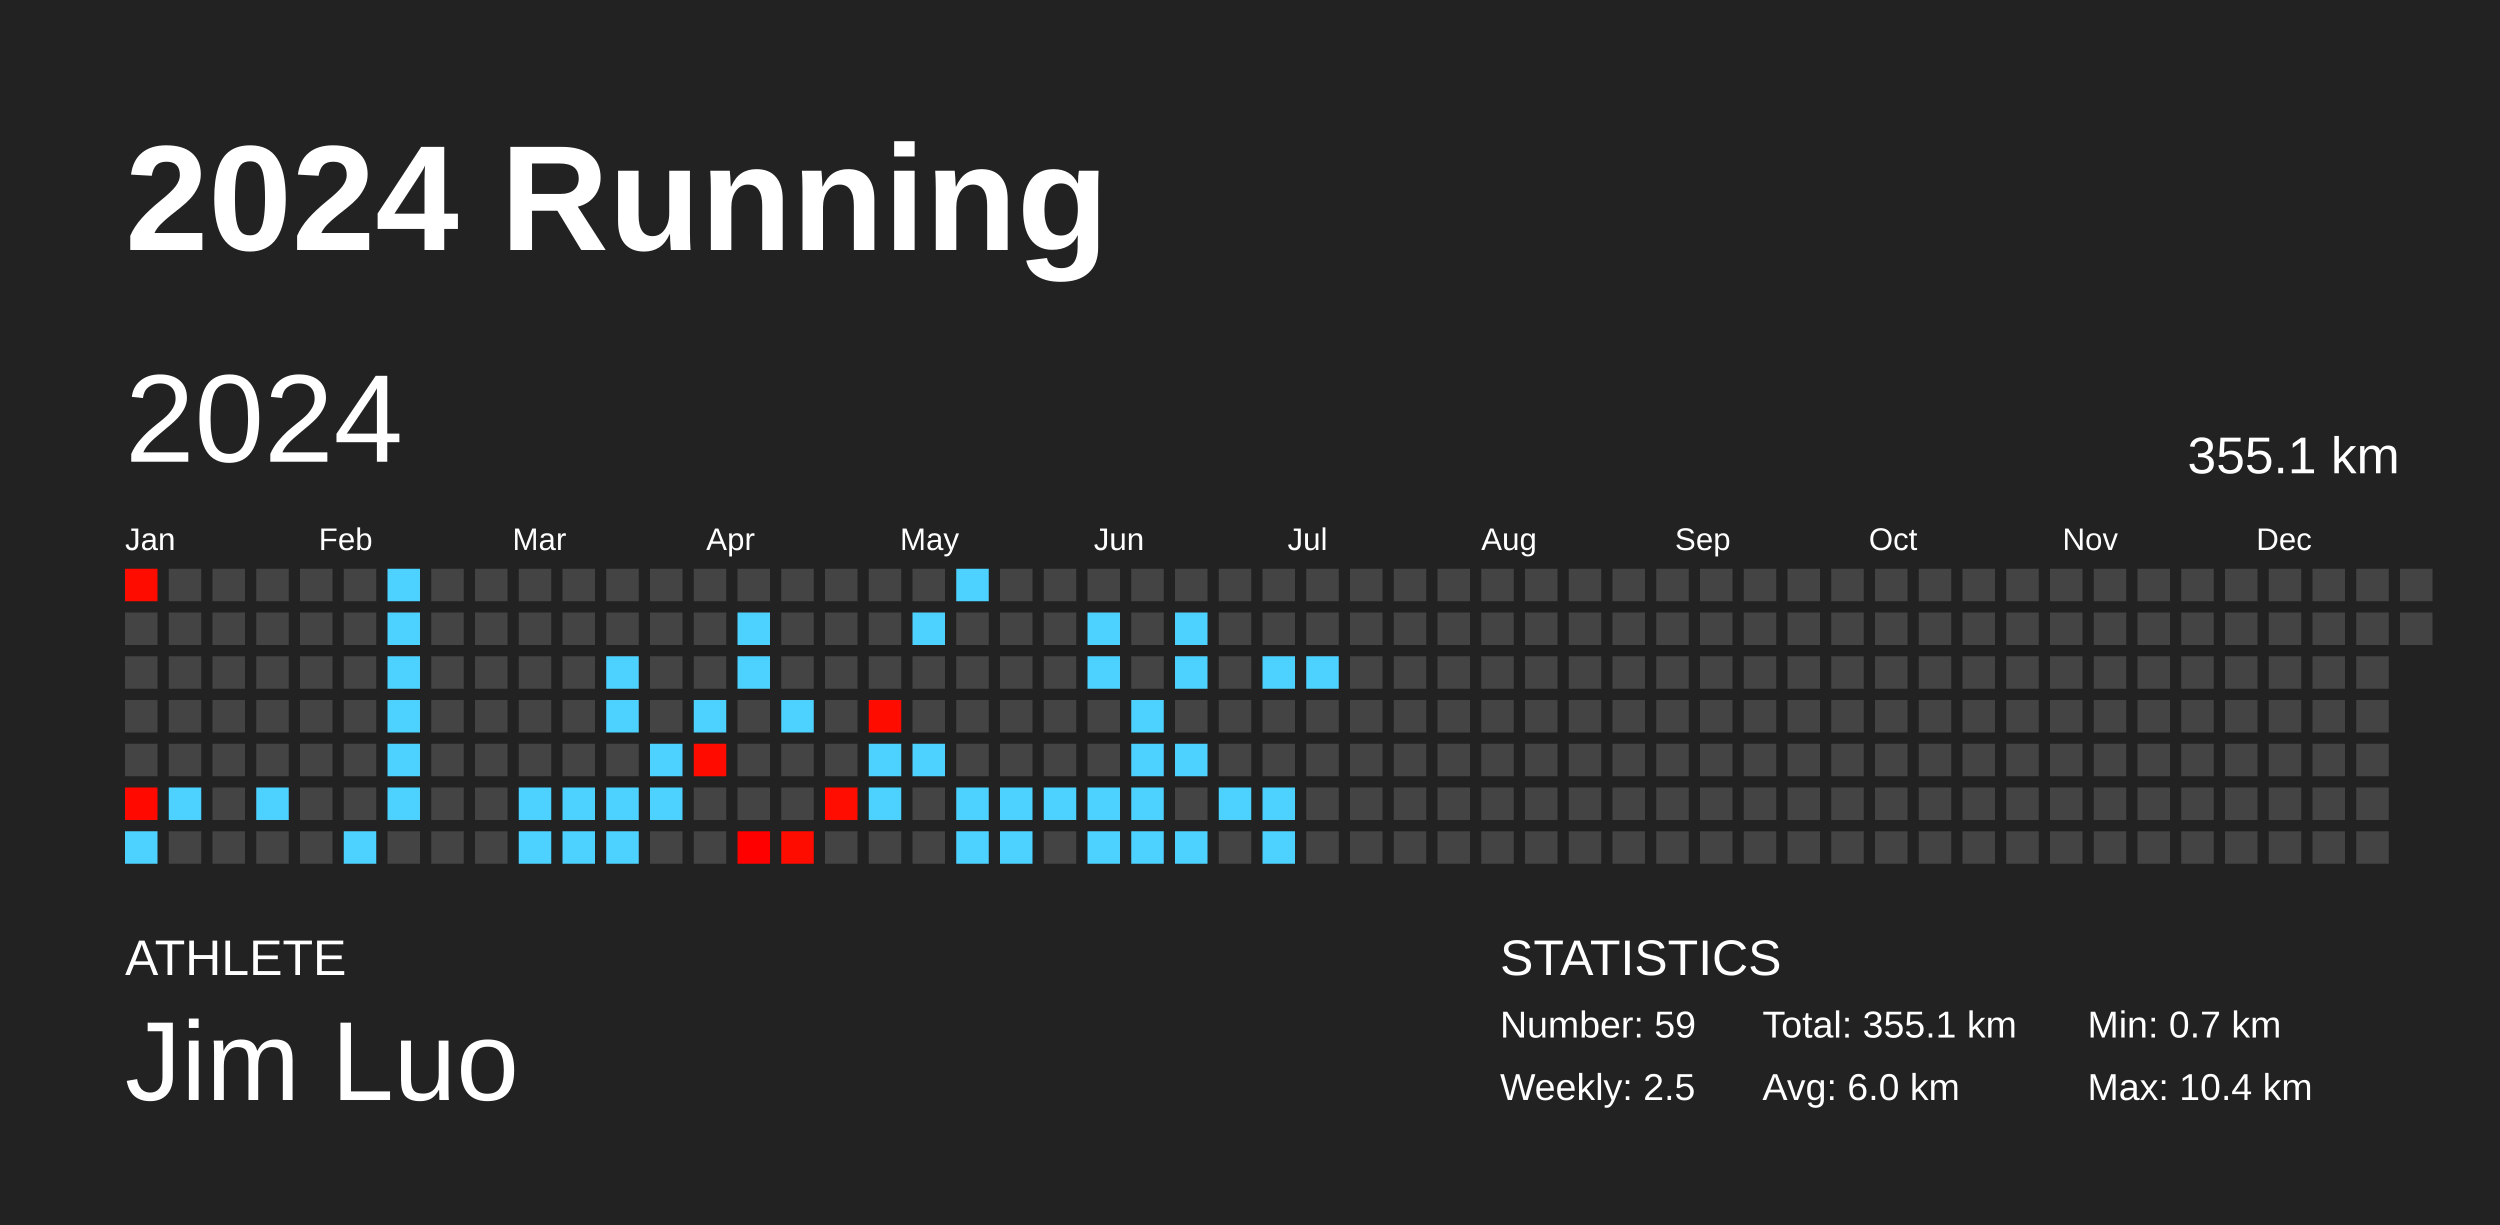
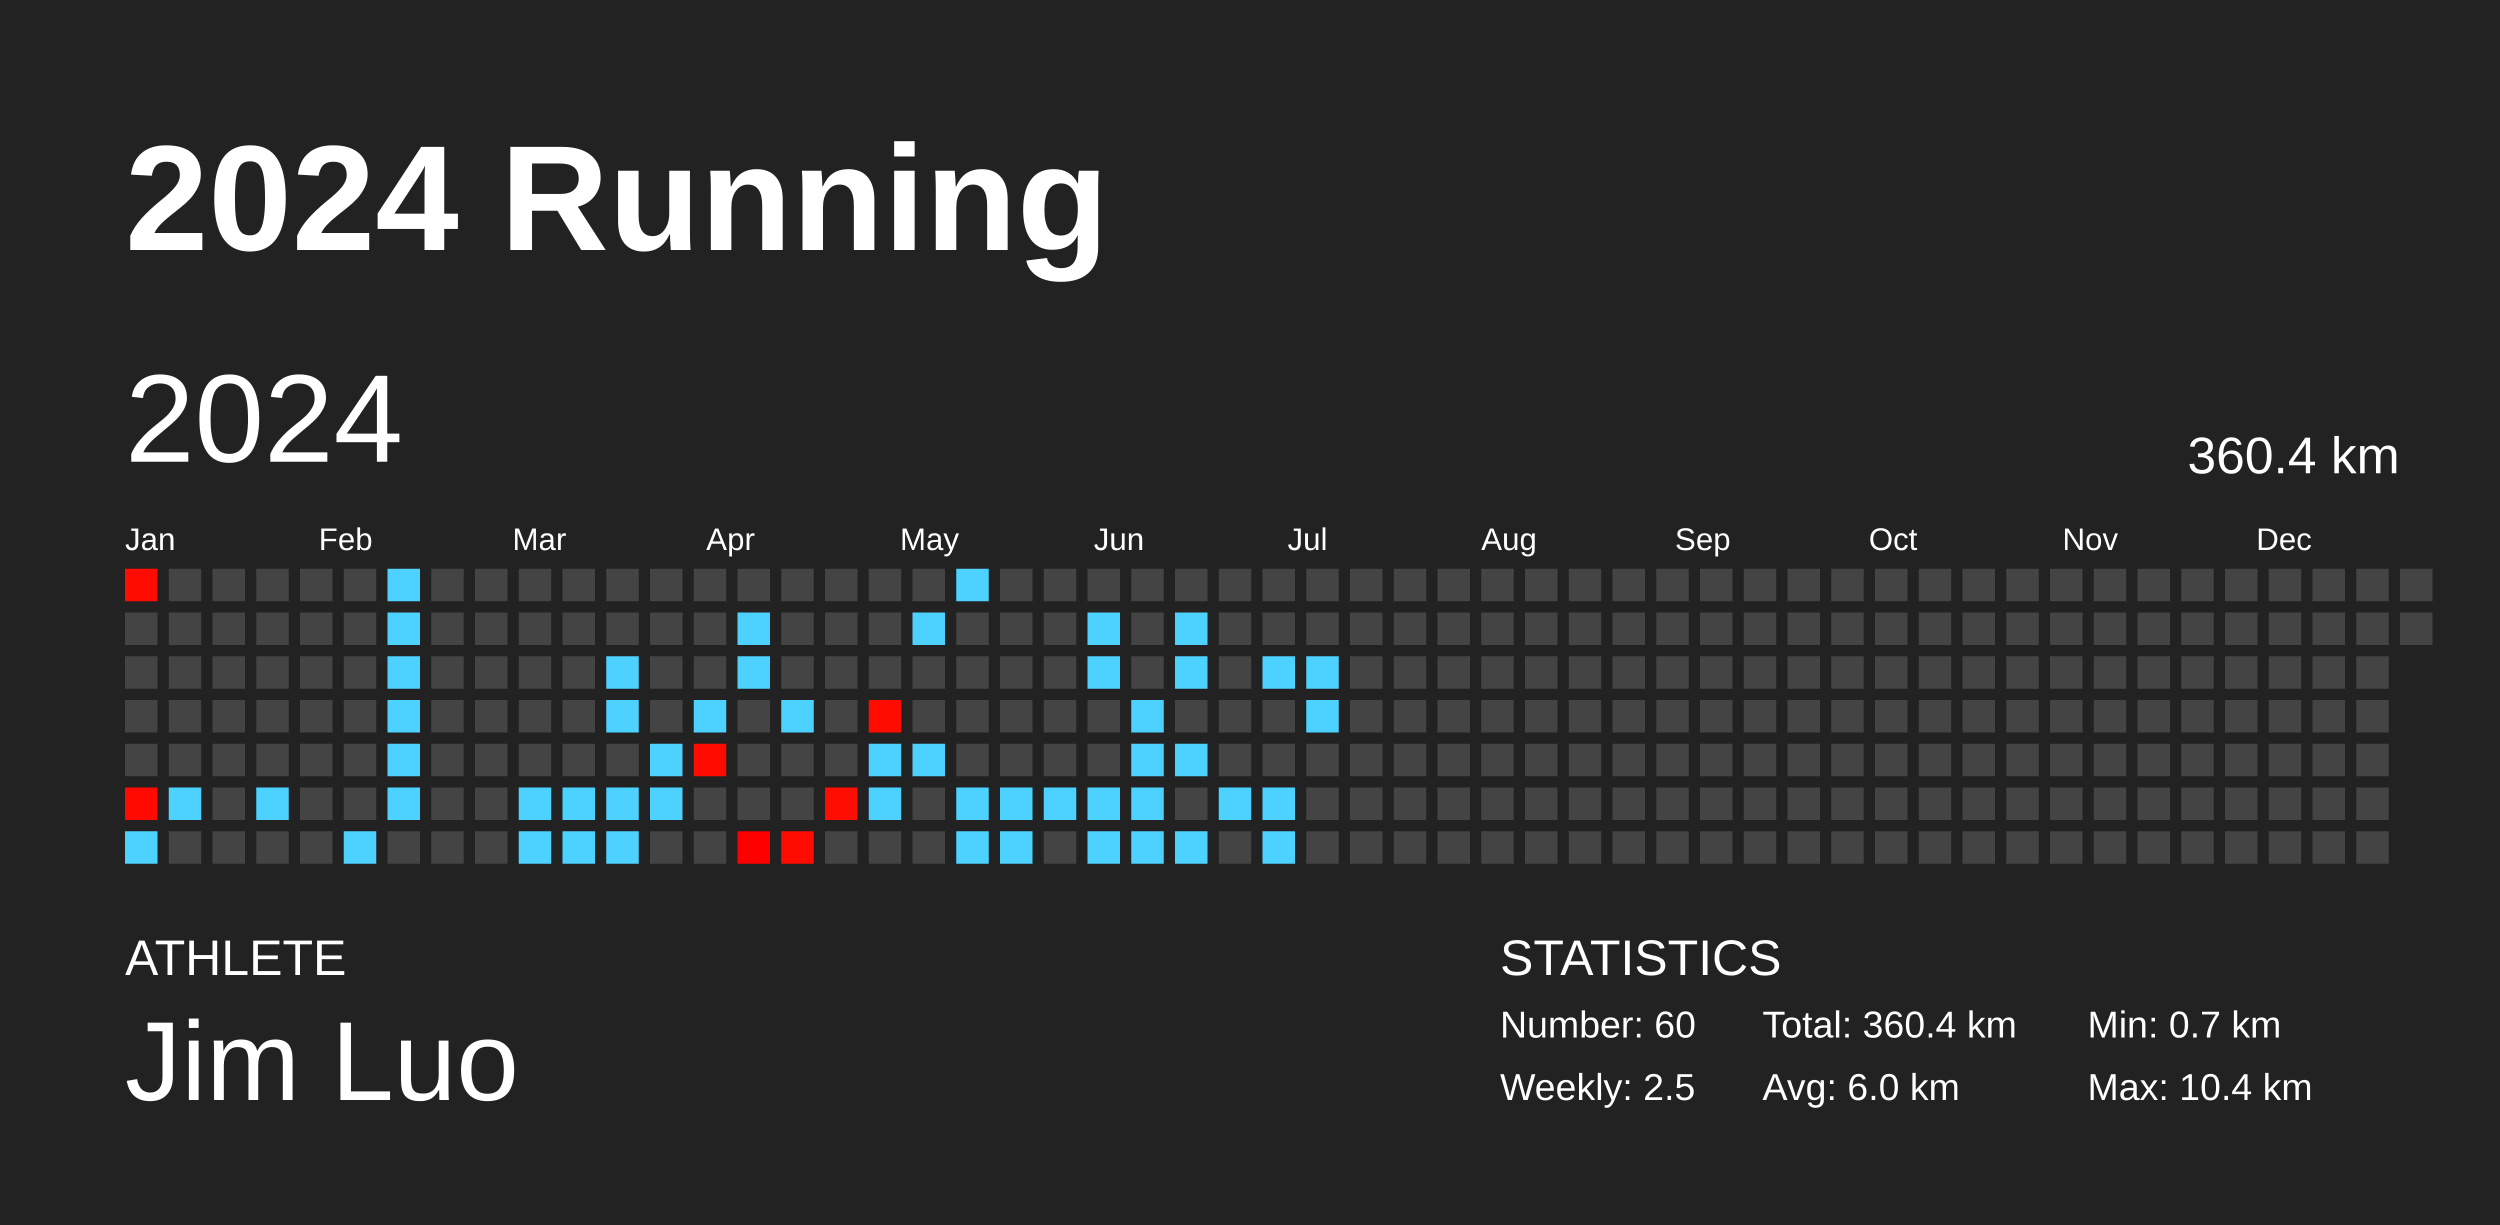
<svg xmlns="http://www.w3.org/2000/svg" baseProfile="full" height="98mm" version="1.1" viewBox="0,0,200,98" width="200mm">
  <defs />
  <rect fill="#222222" height="98" width="200" x="0" y="0" />
  <text fill="#FFFFFF" style="font-size:12px; font-family:Arial; font-weight:bold;" x="10" y="20">2024 Running</text>
  <text fill="#FFFFFF" style="font-size:4px; font-family:Arial" x="10" y="78">ATHLETE</text>
  <text fill="#FFFFFF" style="font-size:9px; font-family:Arial" x="10" y="88">Jim Luo</text>
  <text fill="#FFFFFF" style="font-size:4px; font-family:Arial" x="120" y="78">STATISTICS</text>
-   <text fill="#FFFFFF" style="font-size:3px; font-family:Arial" x="120" y="83">Number: 59</text>
+   <text fill="#FFFFFF" style="font-size:3px; font-family:Arial" x="120" y="83">Number: 60</text>
  <text fill="#FFFFFF" style="font-size:3px; font-family:Arial" x="120" y="88">Weekly: 2.5</text>
-   <text fill="#FFFFFF" style="font-size:3px; font-family:Arial" x="141" y="83">Total: 355.1 km</text>
+   <text fill="#FFFFFF" style="font-size:3px; font-family:Arial" x="141" y="83">Total: 360.4 km</text>
  <text fill="#FFFFFF" style="font-size:3px; font-family:Arial" x="141" y="88">Avg: 6.0 km</text>
  <text fill="#FFFFFF" style="font-size:3px; font-family:Arial" x="167" y="83">Min: 0.7 km</text>
  <text fill="#FFFFFF" style="font-size:3px; font-family:Arial" x="167" y="88">Max: 10.4 km</text>
  <text dominant-baseline="hanging" fill="#FFFFFF" style="font-size:10.0px; font-family:Arial;" x="10" y="30">2024</text>
-   <text dominant-baseline="hanging" fill="#FFFFFF" style="font-size:4.125px; font-family:Arial;" x="175" y="35">355.1 km</text>
+   <text dominant-baseline="hanging" fill="#FFFFFF" style="font-size:4.125px; font-family:Arial;" x="175" y="35">360.4 km</text>
  <text fill="#FFFFFF" style="font-size:2.5px; font-family:Arial" x="10.0" y="44">Jan</text>
  <text fill="#FFFFFF" style="font-size:2.5px; font-family:Arial" x="25.5" y="44">Feb</text>
  <text fill="#FFFFFF" style="font-size:2.5px; font-family:Arial" x="41.0" y="44">Mar</text>
  <text fill="#FFFFFF" style="font-size:2.5px; font-family:Arial" x="56.5" y="44">Apr</text>
  <text fill="#FFFFFF" style="font-size:2.5px; font-family:Arial" x="72.0" y="44">May</text>
  <text fill="#FFFFFF" style="font-size:2.5px; font-family:Arial" x="87.5" y="44">Jun</text>
  <text fill="#FFFFFF" style="font-size:2.5px; font-family:Arial" x="103.0" y="44">Jul</text>
  <text fill="#FFFFFF" style="font-size:2.5px; font-family:Arial" x="118.5" y="44">Aug</text>
  <text fill="#FFFFFF" style="font-size:2.5px; font-family:Arial" x="134.0" y="44">Sep</text>
  <text fill="#FFFFFF" style="font-size:2.5px; font-family:Arial" x="149.5" y="44">Oct</text>
  <text fill="#FFFFFF" style="font-size:2.5px; font-family:Arial" x="165.0" y="44">Nov</text>
  <text fill="#FFFFFF" style="font-size:2.5px; font-family:Arial" x="180.5" y="44">Dec</text>
  <rect fill="#ff0c00" height="2.6" width="2.6" x="10.0" y="45.5" />
  <rect fill="#444444" height="2.6" width="2.6" x="10.0" y="49.0" />
  <rect fill="#444444" height="2.6" width="2.6" x="10.0" y="52.5" />
  <rect fill="#444444" height="2.6" width="2.6" x="10.0" y="56.0" />
  <rect fill="#444444" height="2.6" width="2.6" x="10.0" y="59.5" />
  <rect fill="#ff0900" height="2.6" width="2.6" x="10.0" y="63.0" />
  <rect fill="#4dd2ff" height="2.6" width="2.6" x="10.0" y="66.5" />
  <rect fill="#444444" height="2.6" width="2.6" x="13.5" y="45.5" />
  <rect fill="#444444" height="2.6" width="2.6" x="13.5" y="49.0" />
  <rect fill="#444444" height="2.6" width="2.6" x="13.5" y="52.5" />
  <rect fill="#444444" height="2.6" width="2.6" x="13.5" y="56.0" />
  <rect fill="#444444" height="2.6" width="2.6" x="13.5" y="59.5" />
  <rect fill="#4dd2ff" height="2.6" width="2.6" x="13.5" y="63.0" />
  <rect fill="#444444" height="2.6" width="2.6" x="13.5" y="66.5" />
  <rect fill="#444444" height="2.6" width="2.6" x="17.0" y="45.5" />
  <rect fill="#444444" height="2.6" width="2.6" x="17.0" y="49.0" />
  <rect fill="#444444" height="2.6" width="2.6" x="17.0" y="52.5" />
  <rect fill="#444444" height="2.6" width="2.6" x="17.0" y="56.0" />
  <rect fill="#444444" height="2.6" width="2.6" x="17.0" y="59.5" />
  <rect fill="#444444" height="2.6" width="2.6" x="17.0" y="63.0" />
  <rect fill="#444444" height="2.6" width="2.6" x="17.0" y="66.5" />
  <rect fill="#444444" height="2.6" width="2.6" x="20.5" y="45.5" />
  <rect fill="#444444" height="2.6" width="2.6" x="20.5" y="49.0" />
  <rect fill="#444444" height="2.6" width="2.6" x="20.5" y="52.5" />
  <rect fill="#444444" height="2.6" width="2.6" x="20.5" y="56.0" />
  <rect fill="#444444" height="2.6" width="2.6" x="20.5" y="59.5" />
  <rect fill="#4dd2ff" height="2.6" width="2.6" x="20.5" y="63.0" />
  <rect fill="#444444" height="2.6" width="2.6" x="20.5" y="66.5" />
  <rect fill="#444444" height="2.6" width="2.6" x="24.0" y="45.5" />
  <rect fill="#444444" height="2.6" width="2.6" x="24.0" y="49.0" />
  <rect fill="#444444" height="2.6" width="2.6" x="24.0" y="52.5" />
  <rect fill="#444444" height="2.6" width="2.6" x="24.0" y="56.0" />
  <rect fill="#444444" height="2.6" width="2.6" x="24.0" y="59.5" />
  <rect fill="#444444" height="2.6" width="2.6" x="24.0" y="63.0" />
  <rect fill="#444444" height="2.6" width="2.6" x="24.0" y="66.5" />
  <rect fill="#444444" height="2.6" width="2.6" x="27.5" y="45.5" />
  <rect fill="#444444" height="2.6" width="2.6" x="27.5" y="49.0" />
  <rect fill="#444444" height="2.6" width="2.6" x="27.5" y="52.5" />
  <rect fill="#444444" height="2.6" width="2.6" x="27.5" y="56.0" />
  <rect fill="#444444" height="2.6" width="2.6" x="27.5" y="59.5" />
  <rect fill="#444444" height="2.6" width="2.6" x="27.5" y="63.0" />
  <rect fill="#4dd2ff" height="2.6" width="2.6" x="27.5" y="66.5" />
  <rect fill="#4dd2ff" height="2.6" width="2.6" x="31.0" y="45.5" />
  <rect fill="#4dd2ff" height="2.6" width="2.6" x="31.0" y="49.0" />
  <rect fill="#4dd2ff" height="2.6" width="2.6" x="31.0" y="52.5" />
  <rect fill="#4dd2ff" height="2.6" width="2.6" x="31.0" y="56.0" />
  <rect fill="#4dd2ff" height="2.6" width="2.6" x="31.0" y="59.5" />
  <rect fill="#4dd2ff" height="2.6" width="2.6" x="31.0" y="63.0" />
  <rect fill="#444444" height="2.6" width="2.6" x="31.0" y="66.5" />
  <rect fill="#444444" height="2.6" width="2.6" x="34.5" y="45.5" />
  <rect fill="#444444" height="2.6" width="2.6" x="34.5" y="49.0" />
  <rect fill="#444444" height="2.6" width="2.6" x="34.5" y="52.5" />
  <rect fill="#444444" height="2.6" width="2.6" x="34.5" y="56.0" />
  <rect fill="#444444" height="2.6" width="2.6" x="34.5" y="59.5" />
  <rect fill="#444444" height="2.6" width="2.6" x="34.5" y="63.0" />
  <rect fill="#444444" height="2.6" width="2.6" x="34.5" y="66.5" />
  <rect fill="#444444" height="2.6" width="2.6" x="38.0" y="45.5" />
  <rect fill="#444444" height="2.6" width="2.6" x="38.0" y="49.0" />
  <rect fill="#444444" height="2.6" width="2.6" x="38.0" y="52.5" />
  <rect fill="#444444" height="2.6" width="2.6" x="38.0" y="56.0" />
  <rect fill="#444444" height="2.6" width="2.6" x="38.0" y="59.5" />
  <rect fill="#444444" height="2.6" width="2.6" x="38.0" y="63.0" />
  <rect fill="#444444" height="2.6" width="2.6" x="38.0" y="66.5" />
  <rect fill="#444444" height="2.6" width="2.6" x="41.5" y="45.5" />
  <rect fill="#444444" height="2.6" width="2.6" x="41.5" y="49.0" />
  <rect fill="#444444" height="2.6" width="2.6" x="41.5" y="52.5" />
  <rect fill="#444444" height="2.6" width="2.6" x="41.5" y="56.0" />
  <rect fill="#444444" height="2.6" width="2.6" x="41.5" y="59.5" />
  <rect fill="#4dd2ff" height="2.6" width="2.6" x="41.5" y="63.0" />
  <rect fill="#4dd2ff" height="2.6" width="2.6" x="41.5" y="66.5" />
  <rect fill="#444444" height="2.6" width="2.6" x="45.0" y="45.5" />
  <rect fill="#444444" height="2.6" width="2.6" x="45.0" y="49.0" />
  <rect fill="#444444" height="2.6" width="2.6" x="45.0" y="52.5" />
  <rect fill="#444444" height="2.6" width="2.6" x="45.0" y="56.0" />
  <rect fill="#444444" height="2.6" width="2.6" x="45.0" y="59.5" />
  <rect fill="#4dd2ff" height="2.6" width="2.6" x="45.0" y="63.0" />
  <rect fill="#4dd2ff" height="2.6" width="2.6" x="45.0" y="66.5" />
  <rect fill="#444444" height="2.6" width="2.6" x="48.5" y="45.5" />
  <rect fill="#444444" height="2.6" width="2.6" x="48.5" y="49.0" />
  <rect fill="#4dd2ff" height="2.6" width="2.6" x="48.5" y="52.5" />
  <rect fill="#4dd2ff" height="2.6" width="2.6" x="48.5" y="56.0" />
  <rect fill="#444444" height="2.6" width="2.6" x="48.5" y="59.5" />
  <rect fill="#4dd2ff" height="2.6" width="2.6" x="48.5" y="63.0" />
  <rect fill="#4dd2ff" height="2.6" width="2.6" x="48.5" y="66.5" />
  <rect fill="#444444" height="2.6" width="2.6" x="52.0" y="45.5" />
  <rect fill="#444444" height="2.6" width="2.6" x="52.0" y="49.0" />
  <rect fill="#444444" height="2.6" width="2.6" x="52.0" y="52.5" />
  <rect fill="#444444" height="2.6" width="2.6" x="52.0" y="56.0" />
  <rect fill="#4dd2ff" height="2.6" width="2.6" x="52.0" y="59.5" />
  <rect fill="#4dd2ff" height="2.6" width="2.6" x="52.0" y="63.0" />
  <rect fill="#444444" height="2.6" width="2.6" x="52.0" y="66.5" />
  <rect fill="#444444" height="2.6" width="2.6" x="55.5" y="45.5" />
  <rect fill="#444444" height="2.6" width="2.6" x="55.5" y="49.0" />
  <rect fill="#444444" height="2.6" width="2.6" x="55.5" y="52.5" />
  <rect fill="#4dd2ff" height="2.6" width="2.6" x="55.5" y="56.0" />
  <rect fill="#ff0b00" height="2.6" width="2.6" x="55.5" y="59.5" />
  <rect fill="#444444" height="2.6" width="2.6" x="55.5" y="63.0" />
  <rect fill="#444444" height="2.6" width="2.6" x="55.5" y="66.5" />
  <rect fill="#444444" height="2.6" width="2.6" x="59.0" y="45.5" />
  <rect fill="#4dd2ff" height="2.6" width="2.6" x="59.0" y="49.0" />
  <rect fill="#4dd2ff" height="2.6" width="2.6" x="59.0" y="52.5" />
  <rect fill="#444444" height="2.6" width="2.6" x="59.0" y="56.0" />
  <rect fill="#444444" height="2.6" width="2.6" x="59.0" y="59.5" />
  <rect fill="#444444" height="2.6" width="2.6" x="59.0" y="63.0" />
  <rect fill="#ff0000" height="2.6" width="2.6" x="59.0" y="66.5" />
  <rect fill="#444444" height="2.6" width="2.6" x="62.5" y="45.5" />
  <rect fill="#444444" height="2.6" width="2.6" x="62.5" y="49.0" />
  <rect fill="#444444" height="2.6" width="2.6" x="62.5" y="52.5" />
  <rect fill="#4dd2ff" height="2.6" width="2.6" x="62.5" y="56.0" />
  <rect fill="#444444" height="2.6" width="2.6" x="62.5" y="59.5" />
  <rect fill="#444444" height="2.6" width="2.6" x="62.5" y="63.0" />
  <rect fill="#ff0c00" height="2.6" width="2.6" x="62.5" y="66.5" />
  <rect fill="#444444" height="2.6" width="2.6" x="66.0" y="45.5" />
  <rect fill="#444444" height="2.6" width="2.6" x="66.0" y="49.0" />
  <rect fill="#444444" height="2.6" width="2.6" x="66.0" y="52.5" />
  <rect fill="#444444" height="2.6" width="2.6" x="66.0" y="56.0" />
  <rect fill="#444444" height="2.6" width="2.6" x="66.0" y="59.5" />
  <rect fill="#ff0d00" height="2.6" width="2.6" x="66.0" y="63.0" />
  <rect fill="#444444" height="2.6" width="2.6" x="66.0" y="66.5" />
  <rect fill="#444444" height="2.6" width="2.6" x="69.5" y="45.5" />
  <rect fill="#444444" height="2.6" width="2.6" x="69.5" y="49.0" />
  <rect fill="#444444" height="2.6" width="2.6" x="69.5" y="52.5" />
  <rect fill="#ff0c00" height="2.6" width="2.6" x="69.5" y="56.0" />
  <rect fill="#4dd2ff" height="2.6" width="2.6" x="69.5" y="59.5" />
  <rect fill="#4dd2ff" height="2.6" width="2.6" x="69.5" y="63.0" />
  <rect fill="#444444" height="2.6" width="2.6" x="69.5" y="66.5" />
  <rect fill="#444444" height="2.6" width="2.6" x="73.0" y="45.5" />
  <rect fill="#4dd2ff" height="2.6" width="2.6" x="73.0" y="49.0" />
  <rect fill="#444444" height="2.6" width="2.6" x="73.0" y="52.5" />
  <rect fill="#444444" height="2.6" width="2.6" x="73.0" y="56.0" />
  <rect fill="#4dd2ff" height="2.6" width="2.6" x="73.0" y="59.5" />
  <rect fill="#444444" height="2.6" width="2.6" x="73.0" y="63.0" />
  <rect fill="#444444" height="2.6" width="2.6" x="73.0" y="66.5" />
  <rect fill="#4dd2ff" height="2.6" width="2.6" x="76.5" y="45.5" />
  <rect fill="#444444" height="2.6" width="2.6" x="76.5" y="49.0" />
  <rect fill="#444444" height="2.6" width="2.6" x="76.5" y="52.5" />
  <rect fill="#444444" height="2.6" width="2.6" x="76.5" y="56.0" />
  <rect fill="#444444" height="2.6" width="2.6" x="76.5" y="59.5" />
  <rect fill="#4dd2ff" height="2.6" width="2.6" x="76.5" y="63.0" />
  <rect fill="#4dd2ff" height="2.6" width="2.6" x="76.5" y="66.5" />
  <rect fill="#444444" height="2.6" width="2.6" x="80.0" y="45.5" />
  <rect fill="#444444" height="2.6" width="2.6" x="80.0" y="49.0" />
  <rect fill="#444444" height="2.6" width="2.6" x="80.0" y="52.5" />
  <rect fill="#444444" height="2.6" width="2.6" x="80.0" y="56.0" />
  <rect fill="#444444" height="2.6" width="2.6" x="80.0" y="59.5" />
  <rect fill="#4dd2ff" height="2.6" width="2.6" x="80.0" y="63.0" />
  <rect fill="#4dd2ff" height="2.6" width="2.6" x="80.0" y="66.5" />
  <rect fill="#444444" height="2.6" width="2.6" x="83.5" y="45.5" />
  <rect fill="#444444" height="2.6" width="2.6" x="83.5" y="49.0" />
  <rect fill="#444444" height="2.6" width="2.6" x="83.5" y="52.5" />
  <rect fill="#444444" height="2.6" width="2.6" x="83.5" y="56.0" />
  <rect fill="#444444" height="2.6" width="2.6" x="83.5" y="59.5" />
  <rect fill="#4dd2ff" height="2.6" width="2.6" x="83.5" y="63.0" />
  <rect fill="#444444" height="2.6" width="2.6" x="83.5" y="66.5" />
  <rect fill="#444444" height="2.6" width="2.6" x="87.0" y="45.5" />
  <rect fill="#4dd2ff" height="2.6" width="2.6" x="87.0" y="49.0" />
  <rect fill="#4dd2ff" height="2.6" width="2.6" x="87.0" y="52.5" />
  <rect fill="#444444" height="2.6" width="2.6" x="87.0" y="56.0" />
  <rect fill="#444444" height="2.6" width="2.6" x="87.0" y="59.5" />
  <rect fill="#4dd2ff" height="2.6" width="2.6" x="87.0" y="63.0" />
  <rect fill="#4dd2ff" height="2.6" width="2.6" x="87.0" y="66.5" />
  <rect fill="#444444" height="2.6" width="2.6" x="90.5" y="45.5" />
  <rect fill="#444444" height="2.6" width="2.6" x="90.5" y="49.0" />
  <rect fill="#444444" height="2.6" width="2.6" x="90.5" y="52.5" />
  <rect fill="#4dd2ff" height="2.6" width="2.6" x="90.5" y="56.0" />
  <rect fill="#4dd2ff" height="2.6" width="2.6" x="90.5" y="59.5" />
  <rect fill="#4dd2ff" height="2.6" width="2.6" x="90.5" y="63.0" />
  <rect fill="#4dd2ff" height="2.6" width="2.6" x="90.5" y="66.5" />
  <rect fill="#444444" height="2.6" width="2.6" x="94.0" y="45.5" />
  <rect fill="#4dd2ff" height="2.6" width="2.6" x="94.0" y="49.0" />
  <rect fill="#4dd2ff" height="2.6" width="2.6" x="94.0" y="52.5" />
  <rect fill="#444444" height="2.6" width="2.6" x="94.0" y="56.0" />
  <rect fill="#4dd2ff" height="2.6" width="2.6" x="94.0" y="59.5" />
  <rect fill="#444444" height="2.6" width="2.6" x="94.0" y="63.0" />
  <rect fill="#4dd2ff" height="2.6" width="2.6" x="94.0" y="66.5" />
  <rect fill="#444444" height="2.6" width="2.6" x="97.5" y="45.5" />
  <rect fill="#444444" height="2.6" width="2.6" x="97.5" y="49.0" />
  <rect fill="#444444" height="2.6" width="2.6" x="97.5" y="52.5" />
  <rect fill="#444444" height="2.6" width="2.6" x="97.5" y="56.0" />
  <rect fill="#444444" height="2.6" width="2.6" x="97.5" y="59.5" />
  <rect fill="#4dd2ff" height="2.6" width="2.6" x="97.5" y="63.0" />
  <rect fill="#444444" height="2.6" width="2.6" x="97.5" y="66.5" />
  <rect fill="#444444" height="2.6" width="2.6" x="101.0" y="45.5" />
  <rect fill="#444444" height="2.6" width="2.6" x="101.0" y="49.0" />
  <rect fill="#4dd2ff" height="2.6" width="2.6" x="101.0" y="52.5" />
  <rect fill="#444444" height="2.6" width="2.6" x="101.0" y="56.0" />
  <rect fill="#444444" height="2.6" width="2.6" x="101.0" y="59.5" />
  <rect fill="#4dd2ff" height="2.6" width="2.6" x="101.0" y="63.0" />
  <rect fill="#4dd2ff" height="2.6" width="2.6" x="101.0" y="66.5" />
  <rect fill="#444444" height="2.6" width="2.6" x="104.5" y="45.5" />
  <rect fill="#444444" height="2.6" width="2.6" x="104.5" y="49.0" />
  <rect fill="#4dd2ff" height="2.6" width="2.6" x="104.5" y="52.5" />
-   <rect fill="#444444" height="2.6" width="2.6" x="104.5" y="56.0" />
+   <rect fill="#4dd2ff" height="2.6" width="2.6" x="104.5" y="56.0" />
  <rect fill="#444444" height="2.6" width="2.6" x="104.5" y="59.5" />
  <rect fill="#444444" height="2.6" width="2.6" x="104.5" y="63.0" />
  <rect fill="#444444" height="2.6" width="2.6" x="104.5" y="66.5" />
  <rect fill="#444444" height="2.6" width="2.6" x="108.0" y="45.5" />
  <rect fill="#444444" height="2.6" width="2.6" x="108.0" y="49.0" />
  <rect fill="#444444" height="2.6" width="2.6" x="108.0" y="52.5" />
  <rect fill="#444444" height="2.6" width="2.6" x="108.0" y="56.0" />
  <rect fill="#444444" height="2.6" width="2.6" x="108.0" y="59.5" />
  <rect fill="#444444" height="2.6" width="2.6" x="108.0" y="63.0" />
  <rect fill="#444444" height="2.6" width="2.6" x="108.0" y="66.5" />
  <rect fill="#444444" height="2.6" width="2.6" x="111.5" y="45.5" />
  <rect fill="#444444" height="2.6" width="2.6" x="111.5" y="49.0" />
  <rect fill="#444444" height="2.6" width="2.6" x="111.5" y="52.5" />
  <rect fill="#444444" height="2.6" width="2.6" x="111.5" y="56.0" />
  <rect fill="#444444" height="2.6" width="2.6" x="111.5" y="59.5" />
  <rect fill="#444444" height="2.6" width="2.6" x="111.5" y="63.0" />
  <rect fill="#444444" height="2.6" width="2.6" x="111.5" y="66.5" />
  <rect fill="#444444" height="2.6" width="2.6" x="115.0" y="45.5" />
  <rect fill="#444444" height="2.6" width="2.6" x="115.0" y="49.0" />
  <rect fill="#444444" height="2.6" width="2.6" x="115.0" y="52.5" />
  <rect fill="#444444" height="2.6" width="2.6" x="115.0" y="56.0" />
  <rect fill="#444444" height="2.6" width="2.6" x="115.0" y="59.5" />
  <rect fill="#444444" height="2.6" width="2.6" x="115.0" y="63.0" />
  <rect fill="#444444" height="2.6" width="2.6" x="115.0" y="66.5" />
  <rect fill="#444444" height="2.6" width="2.6" x="118.5" y="45.5" />
  <rect fill="#444444" height="2.6" width="2.6" x="118.5" y="49.0" />
  <rect fill="#444444" height="2.6" width="2.6" x="118.5" y="52.5" />
  <rect fill="#444444" height="2.6" width="2.6" x="118.5" y="56.0" />
  <rect fill="#444444" height="2.6" width="2.6" x="118.5" y="59.5" />
  <rect fill="#444444" height="2.6" width="2.6" x="118.5" y="63.0" />
  <rect fill="#444444" height="2.6" width="2.6" x="118.5" y="66.5" />
  <rect fill="#444444" height="2.6" width="2.6" x="122.0" y="45.5" />
  <rect fill="#444444" height="2.6" width="2.6" x="122.0" y="49.0" />
  <rect fill="#444444" height="2.6" width="2.6" x="122.0" y="52.5" />
  <rect fill="#444444" height="2.6" width="2.6" x="122.0" y="56.0" />
  <rect fill="#444444" height="2.6" width="2.6" x="122.0" y="59.5" />
  <rect fill="#444444" height="2.6" width="2.6" x="122.0" y="63.0" />
  <rect fill="#444444" height="2.6" width="2.6" x="122.0" y="66.5" />
  <rect fill="#444444" height="2.6" width="2.6" x="125.5" y="45.5" />
  <rect fill="#444444" height="2.6" width="2.6" x="125.5" y="49.0" />
  <rect fill="#444444" height="2.6" width="2.6" x="125.5" y="52.5" />
  <rect fill="#444444" height="2.6" width="2.6" x="125.5" y="56.0" />
  <rect fill="#444444" height="2.6" width="2.6" x="125.5" y="59.5" />
  <rect fill="#444444" height="2.6" width="2.6" x="125.5" y="63.0" />
  <rect fill="#444444" height="2.6" width="2.6" x="125.5" y="66.5" />
  <rect fill="#444444" height="2.6" width="2.6" x="129.0" y="45.5" />
  <rect fill="#444444" height="2.6" width="2.6" x="129.0" y="49.0" />
  <rect fill="#444444" height="2.6" width="2.6" x="129.0" y="52.5" />
  <rect fill="#444444" height="2.6" width="2.6" x="129.0" y="56.0" />
  <rect fill="#444444" height="2.6" width="2.6" x="129.0" y="59.5" />
  <rect fill="#444444" height="2.6" width="2.6" x="129.0" y="63.0" />
  <rect fill="#444444" height="2.6" width="2.6" x="129.0" y="66.5" />
  <rect fill="#444444" height="2.6" width="2.6" x="132.5" y="45.5" />
  <rect fill="#444444" height="2.6" width="2.6" x="132.5" y="49.0" />
  <rect fill="#444444" height="2.6" width="2.6" x="132.5" y="52.5" />
  <rect fill="#444444" height="2.6" width="2.6" x="132.5" y="56.0" />
  <rect fill="#444444" height="2.6" width="2.6" x="132.5" y="59.5" />
  <rect fill="#444444" height="2.6" width="2.6" x="132.5" y="63.0" />
  <rect fill="#444444" height="2.6" width="2.6" x="132.5" y="66.5" />
  <rect fill="#444444" height="2.6" width="2.6" x="136.0" y="45.5" />
  <rect fill="#444444" height="2.6" width="2.6" x="136.0" y="49.0" />
  <rect fill="#444444" height="2.6" width="2.6" x="136.0" y="52.5" />
  <rect fill="#444444" height="2.6" width="2.6" x="136.0" y="56.0" />
  <rect fill="#444444" height="2.6" width="2.6" x="136.0" y="59.5" />
  <rect fill="#444444" height="2.6" width="2.6" x="136.0" y="63.0" />
  <rect fill="#444444" height="2.6" width="2.6" x="136.0" y="66.5" />
  <rect fill="#444444" height="2.6" width="2.6" x="139.5" y="45.5" />
  <rect fill="#444444" height="2.6" width="2.6" x="139.5" y="49.0" />
  <rect fill="#444444" height="2.6" width="2.6" x="139.5" y="52.5" />
  <rect fill="#444444" height="2.6" width="2.6" x="139.5" y="56.0" />
  <rect fill="#444444" height="2.6" width="2.6" x="139.5" y="59.5" />
  <rect fill="#444444" height="2.6" width="2.6" x="139.5" y="63.0" />
  <rect fill="#444444" height="2.6" width="2.6" x="139.5" y="66.5" />
  <rect fill="#444444" height="2.6" width="2.6" x="143.0" y="45.5" />
  <rect fill="#444444" height="2.6" width="2.6" x="143.0" y="49.0" />
  <rect fill="#444444" height="2.6" width="2.6" x="143.0" y="52.5" />
  <rect fill="#444444" height="2.6" width="2.6" x="143.0" y="56.0" />
  <rect fill="#444444" height="2.6" width="2.6" x="143.0" y="59.5" />
  <rect fill="#444444" height="2.6" width="2.6" x="143.0" y="63.0" />
  <rect fill="#444444" height="2.6" width="2.6" x="143.0" y="66.5" />
  <rect fill="#444444" height="2.6" width="2.6" x="146.5" y="45.5" />
  <rect fill="#444444" height="2.6" width="2.6" x="146.5" y="49.0" />
  <rect fill="#444444" height="2.6" width="2.6" x="146.5" y="52.5" />
  <rect fill="#444444" height="2.6" width="2.6" x="146.5" y="56.0" />
  <rect fill="#444444" height="2.6" width="2.6" x="146.5" y="59.5" />
  <rect fill="#444444" height="2.6" width="2.6" x="146.5" y="63.0" />
  <rect fill="#444444" height="2.6" width="2.6" x="146.5" y="66.5" />
  <rect fill="#444444" height="2.6" width="2.6" x="150.0" y="45.5" />
  <rect fill="#444444" height="2.6" width="2.6" x="150.0" y="49.0" />
  <rect fill="#444444" height="2.6" width="2.6" x="150.0" y="52.5" />
  <rect fill="#444444" height="2.6" width="2.6" x="150.0" y="56.0" />
  <rect fill="#444444" height="2.6" width="2.6" x="150.0" y="59.5" />
  <rect fill="#444444" height="2.6" width="2.6" x="150.0" y="63.0" />
  <rect fill="#444444" height="2.6" width="2.6" x="150.0" y="66.5" />
  <rect fill="#444444" height="2.6" width="2.6" x="153.5" y="45.5" />
  <rect fill="#444444" height="2.6" width="2.6" x="153.5" y="49.0" />
  <rect fill="#444444" height="2.6" width="2.6" x="153.5" y="52.5" />
  <rect fill="#444444" height="2.6" width="2.6" x="153.5" y="56.0" />
  <rect fill="#444444" height="2.6" width="2.6" x="153.5" y="59.5" />
  <rect fill="#444444" height="2.6" width="2.6" x="153.5" y="63.0" />
  <rect fill="#444444" height="2.6" width="2.6" x="153.5" y="66.5" />
  <rect fill="#444444" height="2.6" width="2.6" x="157.0" y="45.5" />
  <rect fill="#444444" height="2.6" width="2.6" x="157.0" y="49.0" />
  <rect fill="#444444" height="2.6" width="2.6" x="157.0" y="52.5" />
  <rect fill="#444444" height="2.6" width="2.6" x="157.0" y="56.0" />
  <rect fill="#444444" height="2.6" width="2.6" x="157.0" y="59.5" />
  <rect fill="#444444" height="2.6" width="2.6" x="157.0" y="63.0" />
  <rect fill="#444444" height="2.6" width="2.6" x="157.0" y="66.5" />
  <rect fill="#444444" height="2.6" width="2.6" x="160.5" y="45.5" />
  <rect fill="#444444" height="2.6" width="2.6" x="160.5" y="49.0" />
  <rect fill="#444444" height="2.6" width="2.6" x="160.5" y="52.5" />
  <rect fill="#444444" height="2.6" width="2.6" x="160.5" y="56.0" />
  <rect fill="#444444" height="2.6" width="2.6" x="160.5" y="59.5" />
  <rect fill="#444444" height="2.6" width="2.6" x="160.5" y="63.0" />
  <rect fill="#444444" height="2.6" width="2.6" x="160.5" y="66.5" />
  <rect fill="#444444" height="2.6" width="2.6" x="164.0" y="45.5" />
  <rect fill="#444444" height="2.6" width="2.6" x="164.0" y="49.0" />
  <rect fill="#444444" height="2.6" width="2.6" x="164.0" y="52.5" />
  <rect fill="#444444" height="2.6" width="2.6" x="164.0" y="56.0" />
  <rect fill="#444444" height="2.6" width="2.6" x="164.0" y="59.5" />
  <rect fill="#444444" height="2.6" width="2.6" x="164.0" y="63.0" />
  <rect fill="#444444" height="2.6" width="2.6" x="164.0" y="66.5" />
  <rect fill="#444444" height="2.6" width="2.6" x="167.5" y="45.5" />
  <rect fill="#444444" height="2.6" width="2.6" x="167.5" y="49.0" />
  <rect fill="#444444" height="2.6" width="2.6" x="167.5" y="52.5" />
  <rect fill="#444444" height="2.6" width="2.6" x="167.5" y="56.0" />
  <rect fill="#444444" height="2.6" width="2.6" x="167.5" y="59.5" />
  <rect fill="#444444" height="2.6" width="2.6" x="167.5" y="63.0" />
  <rect fill="#444444" height="2.6" width="2.6" x="167.5" y="66.5" />
  <rect fill="#444444" height="2.6" width="2.6" x="171.0" y="45.5" />
  <rect fill="#444444" height="2.6" width="2.6" x="171.0" y="49.0" />
  <rect fill="#444444" height="2.6" width="2.6" x="171.0" y="52.5" />
  <rect fill="#444444" height="2.6" width="2.6" x="171.0" y="56.0" />
  <rect fill="#444444" height="2.6" width="2.6" x="171.0" y="59.5" />
  <rect fill="#444444" height="2.6" width="2.6" x="171.0" y="63.0" />
  <rect fill="#444444" height="2.6" width="2.6" x="171.0" y="66.5" />
  <rect fill="#444444" height="2.6" width="2.6" x="174.5" y="45.5" />
  <rect fill="#444444" height="2.6" width="2.6" x="174.5" y="49.0" />
  <rect fill="#444444" height="2.6" width="2.6" x="174.5" y="52.5" />
  <rect fill="#444444" height="2.6" width="2.6" x="174.5" y="56.0" />
  <rect fill="#444444" height="2.6" width="2.6" x="174.5" y="59.5" />
  <rect fill="#444444" height="2.6" width="2.6" x="174.5" y="63.0" />
  <rect fill="#444444" height="2.6" width="2.6" x="174.5" y="66.5" />
  <rect fill="#444444" height="2.6" width="2.6" x="178.0" y="45.5" />
  <rect fill="#444444" height="2.6" width="2.6" x="178.0" y="49.0" />
  <rect fill="#444444" height="2.6" width="2.6" x="178.0" y="52.5" />
  <rect fill="#444444" height="2.6" width="2.6" x="178.0" y="56.0" />
  <rect fill="#444444" height="2.6" width="2.6" x="178.0" y="59.5" />
  <rect fill="#444444" height="2.6" width="2.6" x="178.0" y="63.0" />
  <rect fill="#444444" height="2.6" width="2.6" x="178.0" y="66.5" />
  <rect fill="#444444" height="2.6" width="2.6" x="181.5" y="45.5" />
  <rect fill="#444444" height="2.6" width="2.6" x="181.5" y="49.0" />
  <rect fill="#444444" height="2.6" width="2.6" x="181.5" y="52.5" />
  <rect fill="#444444" height="2.6" width="2.6" x="181.5" y="56.0" />
  <rect fill="#444444" height="2.6" width="2.6" x="181.5" y="59.5" />
  <rect fill="#444444" height="2.6" width="2.6" x="181.5" y="63.0" />
  <rect fill="#444444" height="2.6" width="2.6" x="181.5" y="66.5" />
  <rect fill="#444444" height="2.6" width="2.6" x="185.0" y="45.5" />
  <rect fill="#444444" height="2.6" width="2.6" x="185.0" y="49.0" />
  <rect fill="#444444" height="2.6" width="2.6" x="185.0" y="52.5" />
  <rect fill="#444444" height="2.6" width="2.6" x="185.0" y="56.0" />
  <rect fill="#444444" height="2.6" width="2.6" x="185.0" y="59.5" />
  <rect fill="#444444" height="2.6" width="2.6" x="185.0" y="63.0" />
  <rect fill="#444444" height="2.6" width="2.6" x="185.0" y="66.5" />
  <rect fill="#444444" height="2.6" width="2.6" x="188.5" y="45.5" />
  <rect fill="#444444" height="2.6" width="2.6" x="188.5" y="49.0" />
  <rect fill="#444444" height="2.6" width="2.6" x="188.5" y="52.5" />
  <rect fill="#444444" height="2.6" width="2.6" x="188.5" y="56.0" />
  <rect fill="#444444" height="2.6" width="2.6" x="188.5" y="59.5" />
  <rect fill="#444444" height="2.6" width="2.6" x="188.5" y="63.0" />
  <rect fill="#444444" height="2.6" width="2.6" x="188.5" y="66.5" />
  <rect fill="#444444" height="2.6" width="2.6" x="192.0" y="45.5" />
  <rect fill="#444444" height="2.6" width="2.6" x="192.0" y="49.0" />
</svg>
